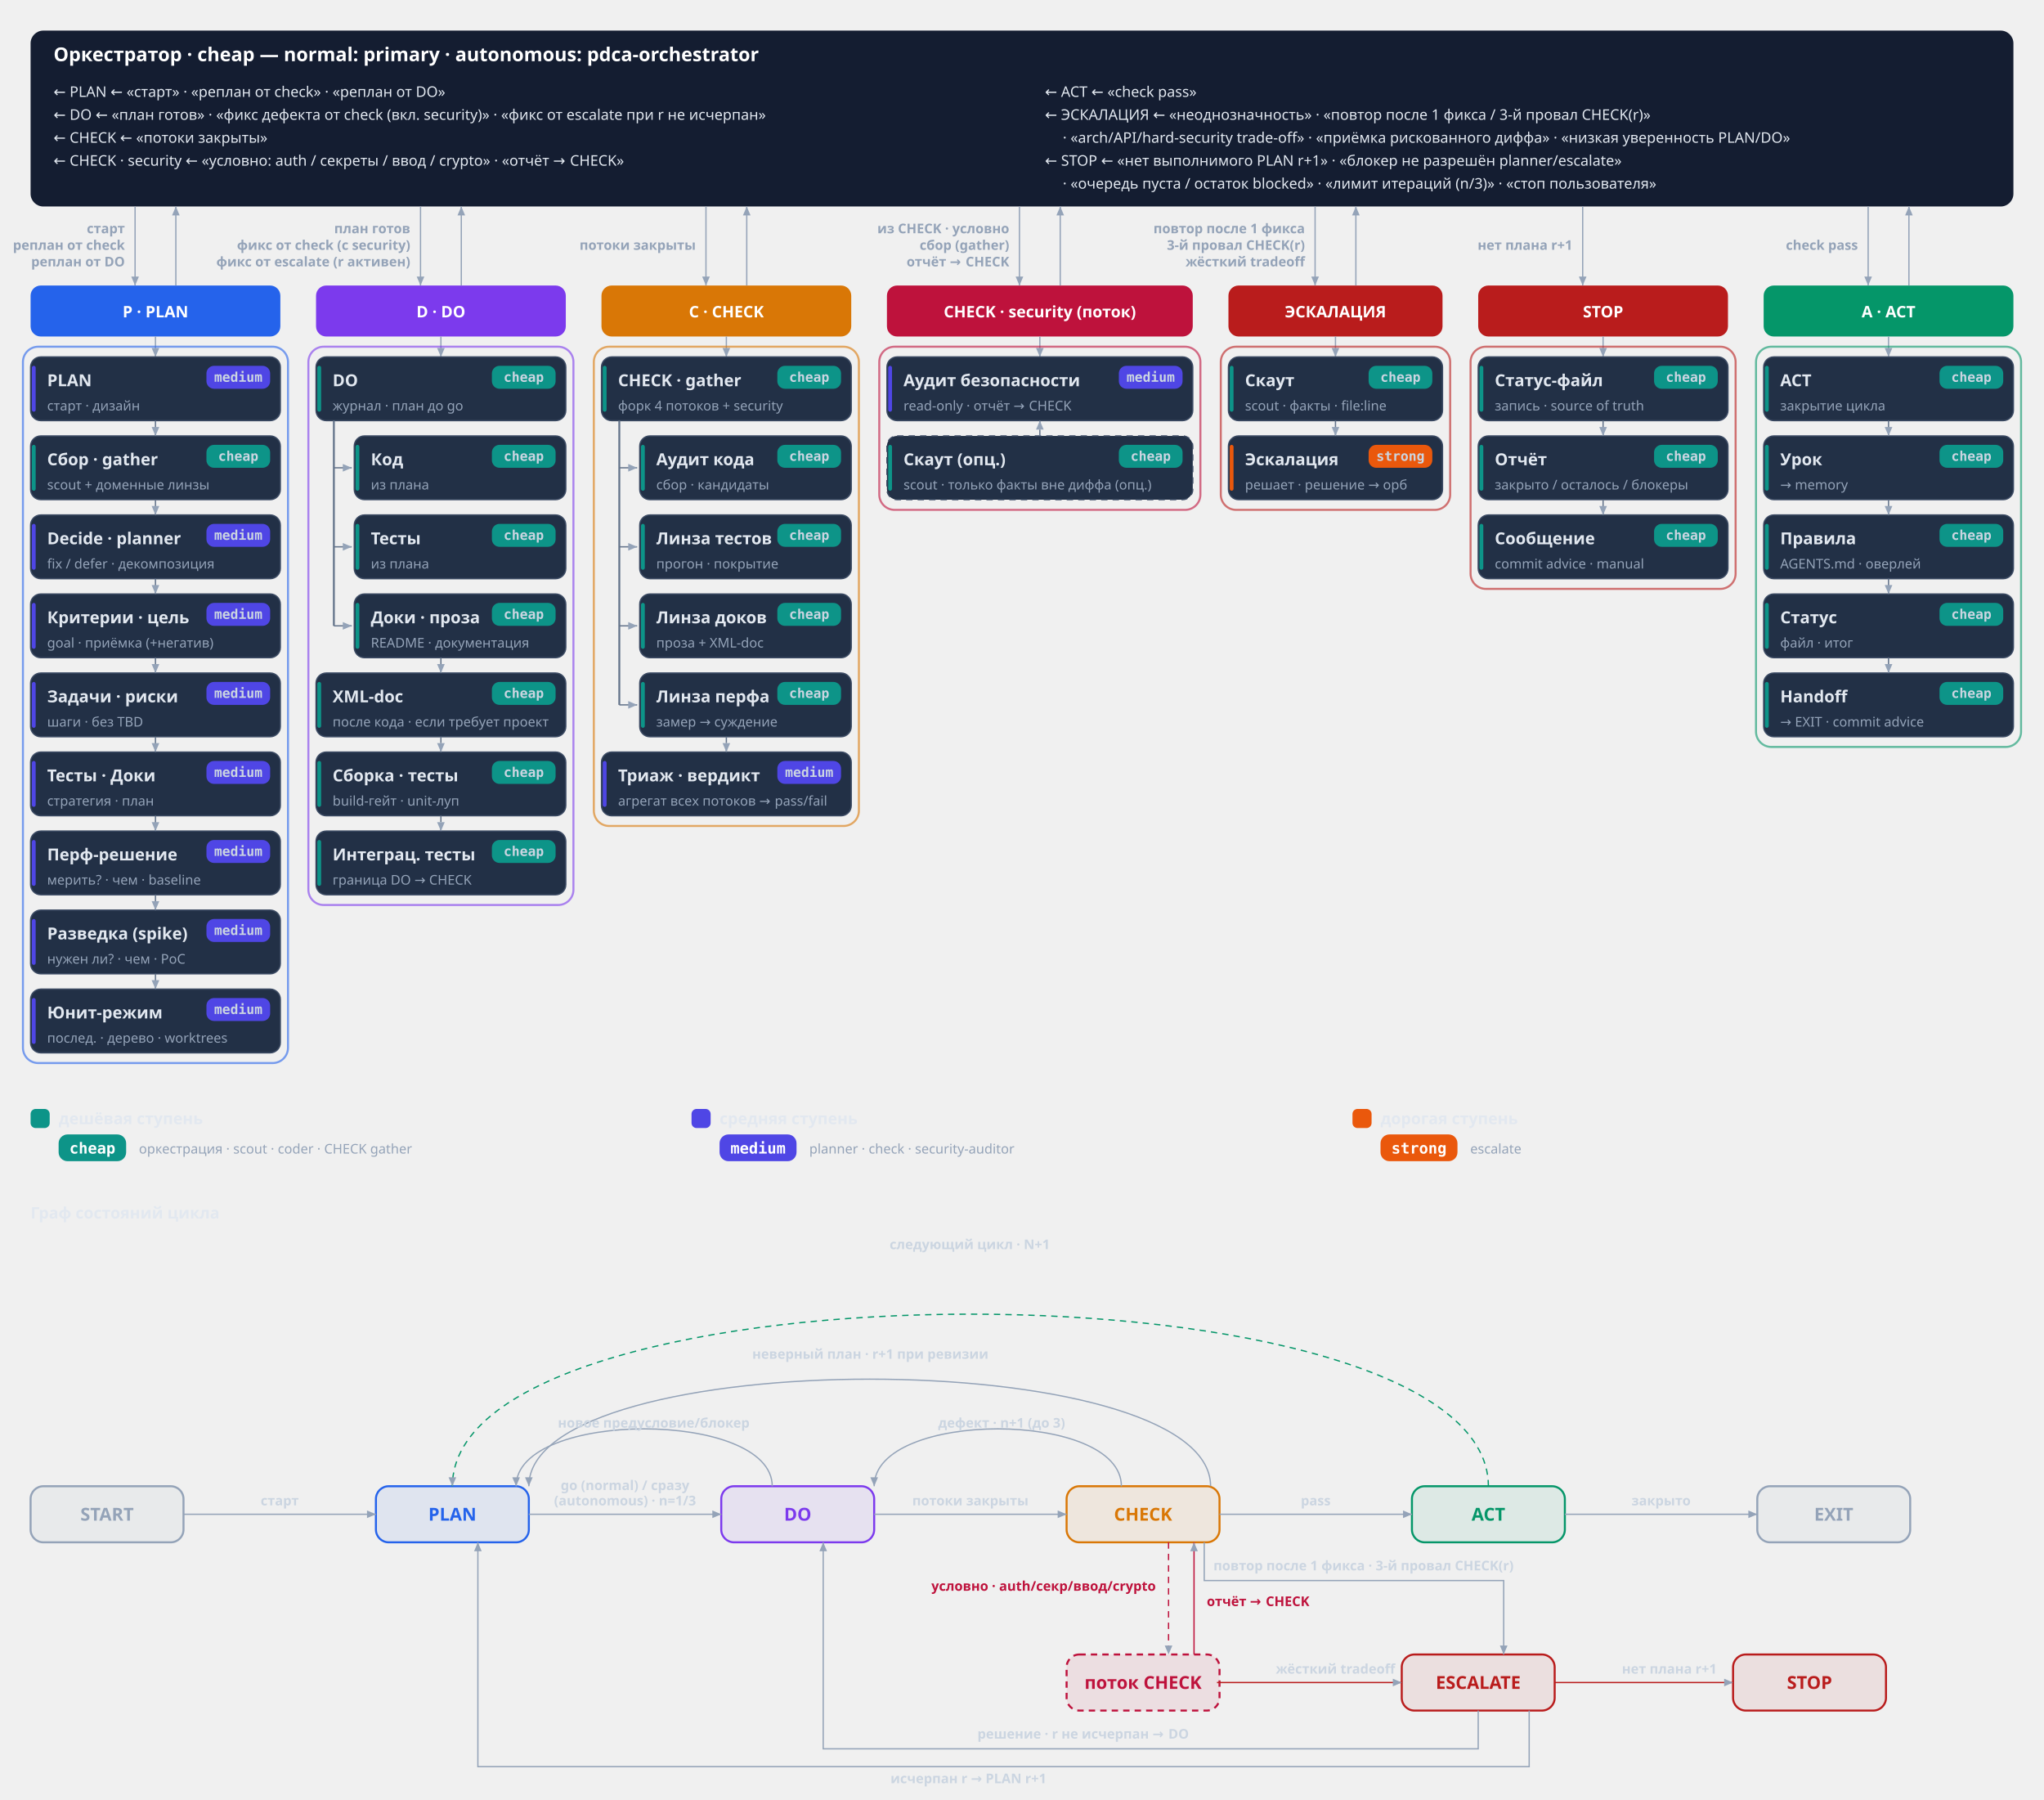
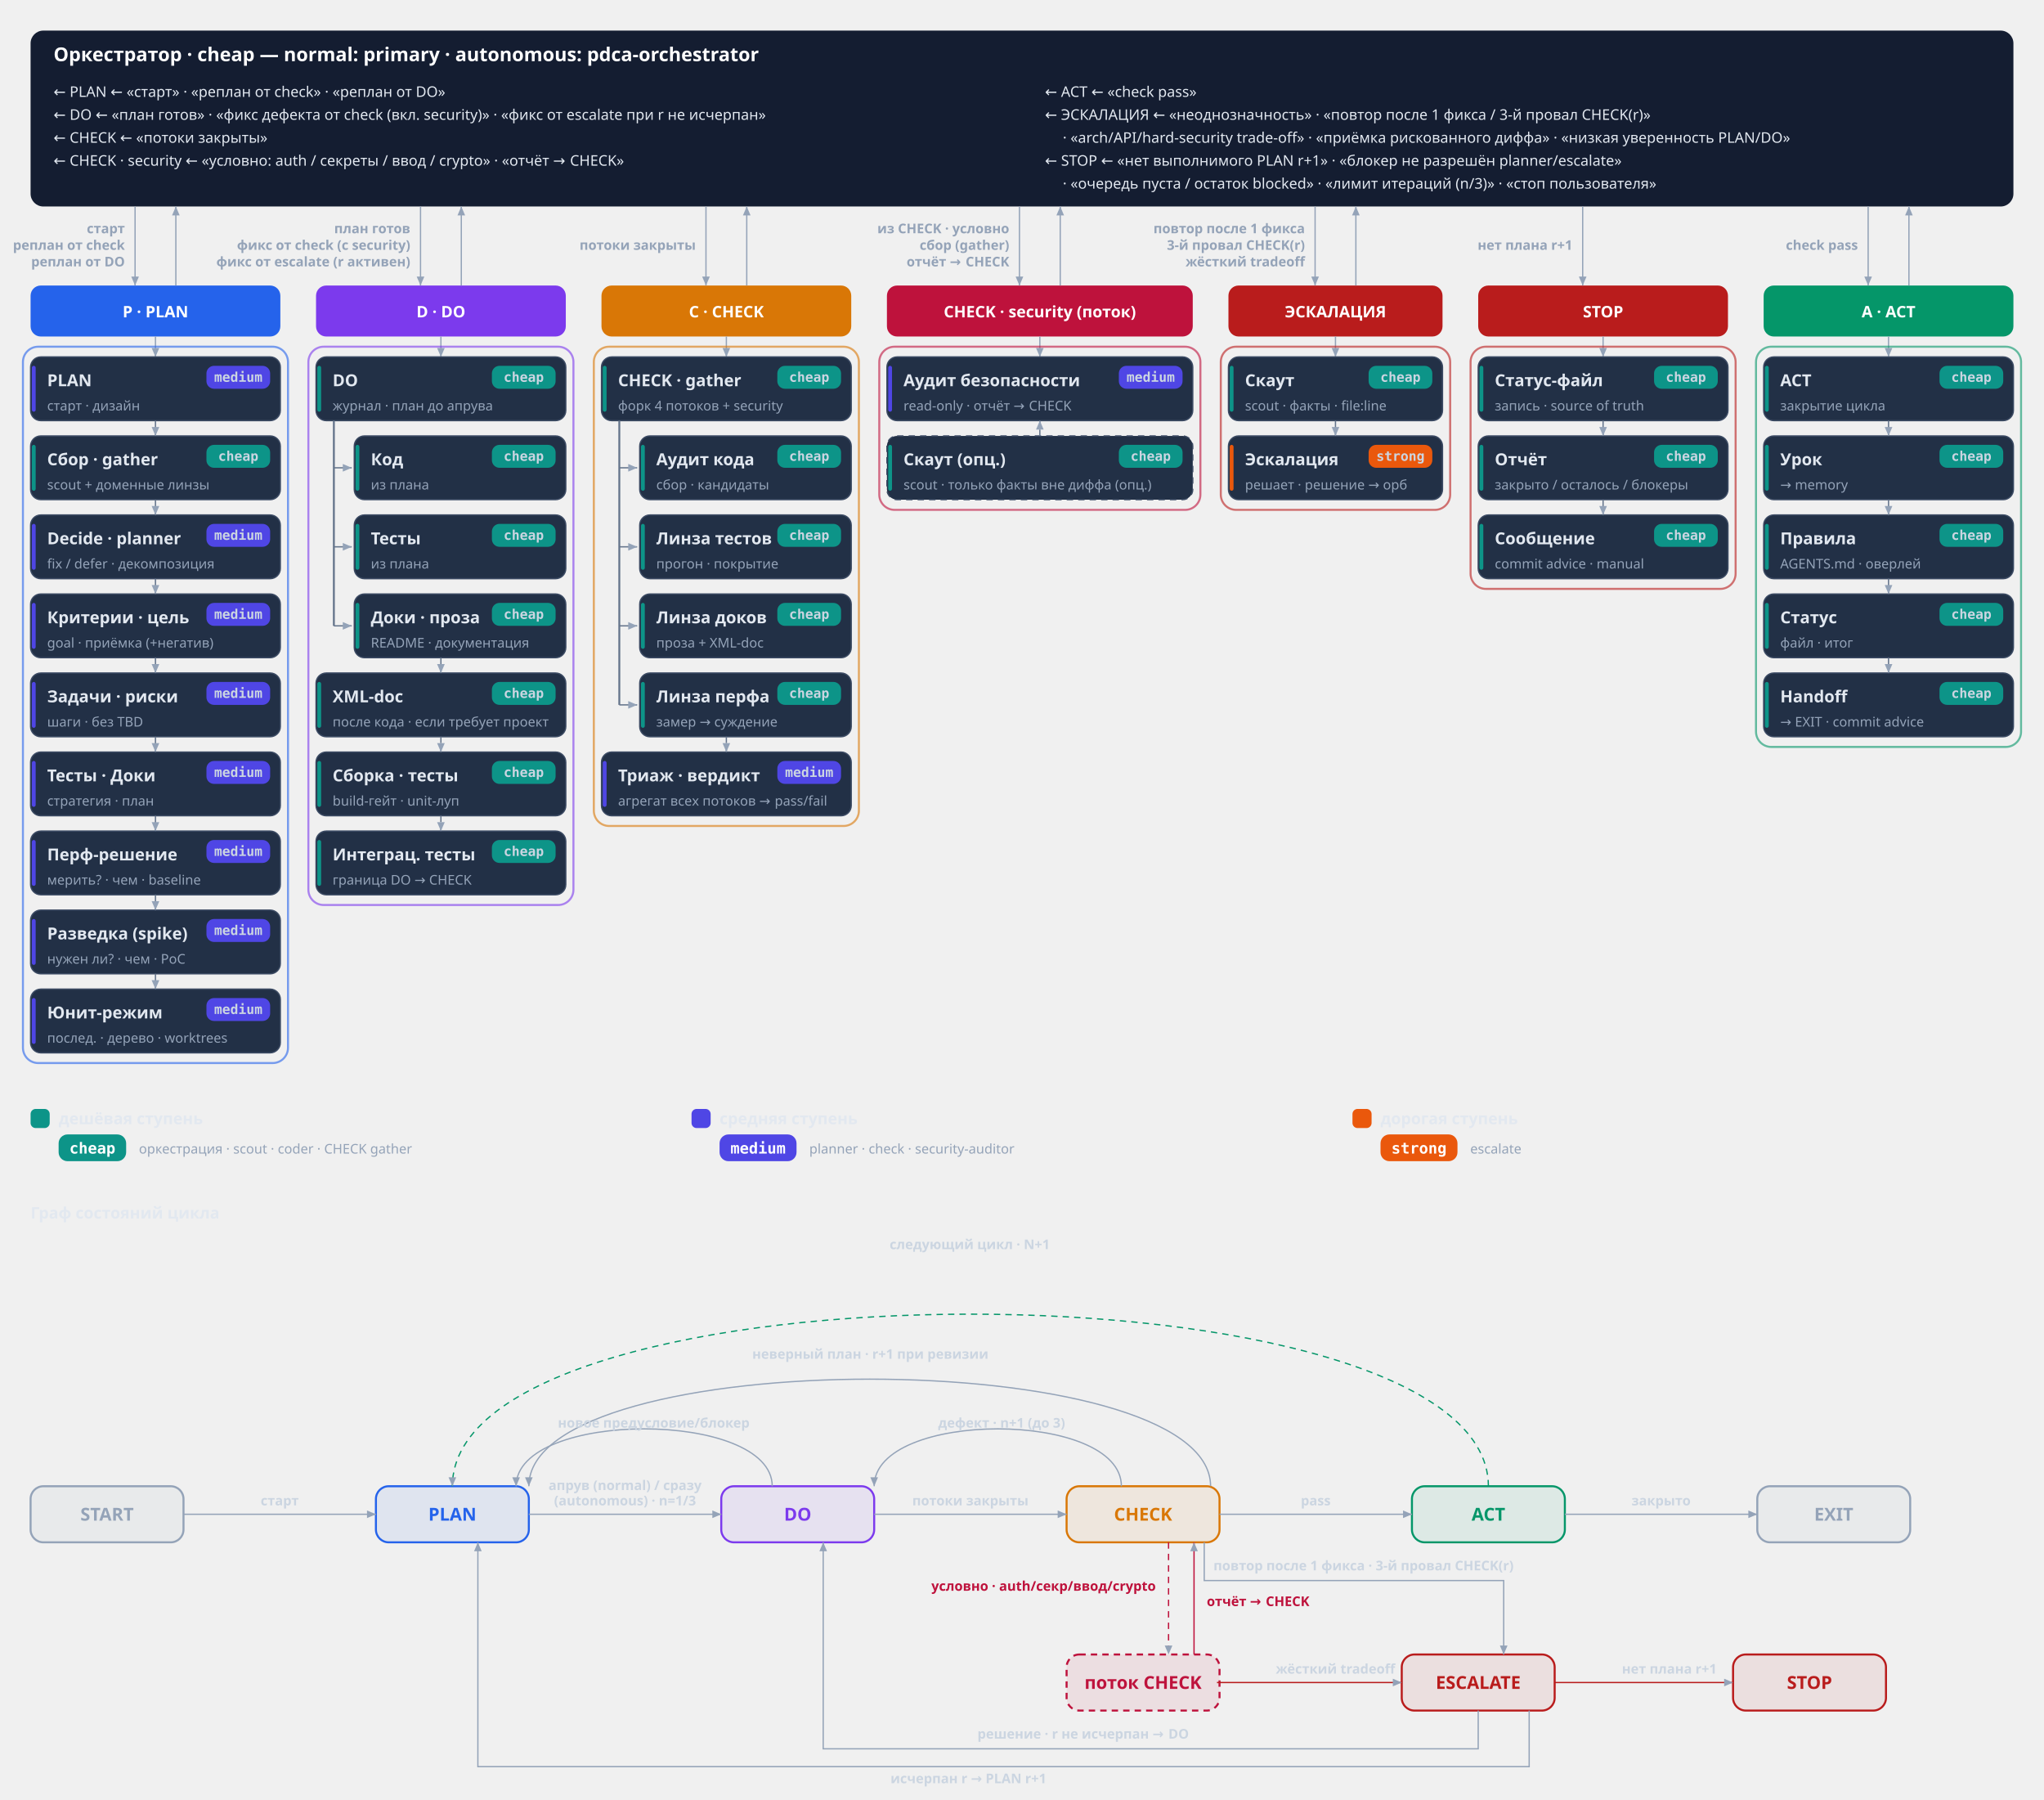
<svg xmlns="http://www.w3.org/2000/svg" viewBox="0 0 1604 1412" width="1604" font-family="Segoe UI, system-ui, sans-serif">
  <defs>
    <marker id="arrow" markerWidth="9" markerHeight="9" refX="7" refY="3" orient="auto">
      <path d="M0,0 L7,3 L0,6 Z" fill="#94a3b8" />
    </marker>
  </defs>
  <style>
.t{font-size:13px;font-weight:600;fill:#e2e8f0}
.s{font-size:10.5px;fill:#94a3b8}
.h{font-size:12.5px;font-weight:700;fill:#ffffff}
.g{font-size:10.5px;font-weight:600}
.band{fill:#141d31}
.bt{fill:#ffffff;font-size:15px;font-weight:700}
.ol{fill:#e2e8f0;font-size:11.5px}
.lt{font-size:12.5px;font-weight:700;fill:#e2e8f0}
.ls{font-size:10.5px;fill:#94a3b8}
.lm{font-family:ui-monospace,Consolas,Menlo,monospace;font-size:12px;font-weight:700}
.bm{font-family:ui-monospace,Consolas,Menlo,monospace;font-size:10.5px;font-weight:700}
.st{font-size:14px;font-weight:700}
</style>
  <rect x="24" y="24" width="1556" height="138" rx="10" class="band" />
  <text x="42" y="48" class="bt">Оркестратор · cheap — normal: primary · autonomous: pdca-orchestrator</text>
  <text x="42" y="76" class="ol">← PLAN ← «старт» · «реплан от check» · «реплан от DO»</text>
  <text x="42" y="94" class="ol">← DO ← «план готов» · «фикс дефекта от check (вкл. security)» · «фикс от escalate при r не исчерпан»</text>
  <text x="42" y="112" class="ol">← CHECK ← «потоки закрыты»</text>
  <text x="42" y="130" class="ol">← CHECK · security ← «условно: auth / секреты / ввод / crypto» · «отчёт → CHECK»</text>
  <text x="820.0" y="76" class="ol">← ACT ← «check pass»</text>
  <text x="820.0" y="94" class="ol">← ЭСКАЛАЦИЯ ← «неоднозначность» · «повтор после 1 фикса / 3-й провал CHECK(r)»</text>
  <text x="834.0" y="112" class="ol">· «arch/API/hard-security trade-off» · «приёмка рискованного диффа» · «низкая уверенность PLAN/DO»</text>
  <text x="820.0" y="130" class="ol">← STOP ← «нет выполнимого PLAN r+1» · «блокер не разрешён planner/escalate»</text>
  <text x="834.0" y="148" class="ol">· «очередь пуста / остаток blocked» · «лимит итераций (n/3)» · «стоп пользователя»</text>
  <rect x="24" y="224" width="196" height="40" rx="8" fill="#2563eb" />
  <text x="122.0" y="249.0" class="h" text-anchor="middle">P · PLAN</text>
  <polyline points="122.0,264 122.0,280" fill="none" stroke="#94a3b8" marker-end="url(#arrow)" />
  <rect x="24" y="280" width="196" height="50" rx="8" fill="#223046" stroke="#3b4a63" stroke-width="1" />
  <rect x="25" y="287" width="3" height="36" rx="1.5" fill="#4f46e5" />
  <rect x="162" y="287" width="50" height="18" rx="6" fill="#4f46e5" />
  <text x="187.0" y="299.5" class="bm" fill="#cbd5e1" text-anchor="middle">medium</text>
  <text x="37" y="303" class="t">PLAN</text>
  <text x="37" y="322" class="s">старт · дизайн</text>
  <rect x="24" y="342" width="196" height="50" rx="8" fill="#223046" stroke="#3b4a63" stroke-width="1" />
  <rect x="25" y="349" width="3" height="36" rx="1.5" fill="#0d9488" />
  <rect x="162" y="349" width="50" height="18" rx="6" fill="#0d9488" />
  <text x="187.0" y="361.5" class="bm" fill="#cbd5e1" text-anchor="middle">cheap</text>
  <text x="37" y="365" class="t">Сбор · gather</text>
  <text x="37" y="384" class="s">scout + доменные линзы</text>
  <rect x="24" y="404" width="196" height="50" rx="8" fill="#223046" stroke="#3b4a63" stroke-width="1" />
  <rect x="25" y="411" width="3" height="36" rx="1.5" fill="#4f46e5" />
  <rect x="162" y="411" width="50" height="18" rx="6" fill="#4f46e5" />
  <text x="187.0" y="423.5" class="bm" fill="#cbd5e1" text-anchor="middle">medium</text>
  <text x="37" y="427" class="t">Decide · planner</text>
  <text x="37" y="446" class="s">fix / defer · декомпозиция</text>
  <rect x="24" y="466" width="196" height="50" rx="8" fill="#223046" stroke="#3b4a63" stroke-width="1" />
  <rect x="25" y="473" width="3" height="36" rx="1.5" fill="#4f46e5" />
  <rect x="162" y="473" width="50" height="18" rx="6" fill="#4f46e5" />
  <text x="187.0" y="485.5" class="bm" fill="#cbd5e1" text-anchor="middle">medium</text>
  <text x="37" y="489" class="t">Критерии · цель</text>
  <text x="37" y="508" class="s">goal · приёмка (+негатив)</text>
  <rect x="24" y="528" width="196" height="50" rx="8" fill="#223046" stroke="#3b4a63" stroke-width="1" />
  <rect x="25" y="535" width="3" height="36" rx="1.5" fill="#4f46e5" />
  <rect x="162" y="535" width="50" height="18" rx="6" fill="#4f46e5" />
  <text x="187.0" y="547.5" class="bm" fill="#cbd5e1" text-anchor="middle">medium</text>
  <text x="37" y="551" class="t">Задачи · риски</text>
  <text x="37" y="570" class="s">шаги · без TBD</text>
  <rect x="24" y="590" width="196" height="50" rx="8" fill="#223046" stroke="#3b4a63" stroke-width="1" />
  <rect x="25" y="597" width="3" height="36" rx="1.5" fill="#4f46e5" />
  <rect x="162" y="597" width="50" height="18" rx="6" fill="#4f46e5" />
  <text x="187.0" y="609.5" class="bm" fill="#cbd5e1" text-anchor="middle">medium</text>
  <text x="37" y="613" class="t">Тесты · Доки</text>
  <text x="37" y="632" class="s">стратегия · план</text>
  <rect x="24" y="652" width="196" height="50" rx="8" fill="#223046" stroke="#3b4a63" stroke-width="1" />
  <rect x="25" y="659" width="3" height="36" rx="1.5" fill="#4f46e5" />
  <rect x="162" y="659" width="50" height="18" rx="6" fill="#4f46e5" />
  <text x="187.0" y="671.5" class="bm" fill="#cbd5e1" text-anchor="middle">medium</text>
  <text x="37" y="675" class="t">Перф-решение</text>
  <text x="37" y="694" class="s">мерить? · чем · baseline</text>
  <rect x="24" y="714" width="196" height="50" rx="8" fill="#223046" stroke="#3b4a63" stroke-width="1" />
  <rect x="25" y="721" width="3" height="36" rx="1.5" fill="#4f46e5" />
  <rect x="162" y="721" width="50" height="18" rx="6" fill="#4f46e5" />
  <text x="187.0" y="733.5" class="bm" fill="#cbd5e1" text-anchor="middle">medium</text>
  <text x="37" y="737" class="t">Разведка (spike)</text>
  <text x="37" y="756" class="s">нужен ли? · чем · PoC</text>
  <rect x="24" y="776" width="196" height="50" rx="8" fill="#223046" stroke="#3b4a63" stroke-width="1" />
  <rect x="25" y="783" width="3" height="36" rx="1.5" fill="#4f46e5" />
  <rect x="162" y="783" width="50" height="18" rx="6" fill="#4f46e5" />
  <text x="187.0" y="795.5" class="bm" fill="#cbd5e1" text-anchor="middle">medium</text>
  <text x="37" y="799" class="t">Юнит-режим</text>
  <text x="37" y="818" class="s">послед. · дерево · worktrees</text>
  <polyline points="122.0,330 122.0,342" fill="none" stroke="#64748b" marker-end="url(#arrow)" />
  <polyline points="122.0,392 122.0,404" fill="none" stroke="#64748b" marker-end="url(#arrow)" />
  <polyline points="122.0,454 122.0,466" fill="none" stroke="#64748b" marker-end="url(#arrow)" />
  <polyline points="122.0,516 122.0,528" fill="none" stroke="#64748b" marker-end="url(#arrow)" />
  <polyline points="122.0,578 122.0,590" fill="none" stroke="#64748b" marker-end="url(#arrow)" />
  <polyline points="122.0,640 122.0,652" fill="none" stroke="#64748b" marker-end="url(#arrow)" />
  <polyline points="122.0,702 122.0,714" fill="none" stroke="#64748b" marker-end="url(#arrow)" />
  <polyline points="122.0,764 122.0,776" fill="none" stroke="#64748b" marker-end="url(#arrow)" />
  <rect x="18" y="272" width="208" height="562" rx="12" fill="none" stroke="#2563eb" stroke-opacity="0.6" stroke-width="1.6" />
  <rect x="248" y="224" width="196" height="40" rx="8" fill="#7c3aed" />
  <text x="346.0" y="249.0" class="h" text-anchor="middle">D · DO</text>
  <polyline points="346.0,264 346.0,280" fill="none" stroke="#94a3b8" marker-end="url(#arrow)" />
  <rect x="248" y="280" width="196" height="50" rx="8" fill="#223046" stroke="#3b4a63" stroke-width="1" />
  <rect x="249" y="287" width="3" height="36" rx="1.5" fill="#0d9488" />
  <rect x="386" y="287" width="50" height="18" rx="6" fill="#0d9488" />
  <text x="411.0" y="299.5" class="bm" fill="#cbd5e1" text-anchor="middle">cheap</text>
  <text x="261" y="303" class="t">DO</text>
-   <text x="261" y="322" class="s">журнал · план до go</text>
+   <text x="261" y="322" class="s">журнал · план до апрува</text>
  <rect x="278" y="342" width="166" height="50" rx="8" fill="#223046" stroke="#3b4a63" stroke-width="1" />
  <rect x="279" y="349" width="3" height="36" rx="1.5" fill="#0d9488" />
  <rect x="386" y="349" width="50" height="18" rx="6" fill="#0d9488" />
  <text x="411.0" y="361.5" class="bm" fill="#cbd5e1" text-anchor="middle">cheap</text>
  <text x="291" y="365" class="t">Код</text>
  <text x="291" y="384" class="s">из плана</text>
  <polyline points="262,367.0 276,367.0" fill="none" stroke="#64748b" marker-end="url(#arrow)" />
  <rect x="278" y="404" width="166" height="50" rx="8" fill="#223046" stroke="#3b4a63" stroke-width="1" />
  <rect x="279" y="411" width="3" height="36" rx="1.5" fill="#0d9488" />
  <rect x="386" y="411" width="50" height="18" rx="6" fill="#0d9488" />
  <text x="411.0" y="423.5" class="bm" fill="#cbd5e1" text-anchor="middle">cheap</text>
  <text x="291" y="427" class="t">Тесты</text>
  <text x="291" y="446" class="s">из плана</text>
  <polyline points="262,429.0 276,429.0" fill="none" stroke="#64748b" marker-end="url(#arrow)" />
  <rect x="278" y="466" width="166" height="50" rx="8" fill="#223046" stroke="#3b4a63" stroke-width="1" />
  <rect x="279" y="473" width="3" height="36" rx="1.5" fill="#0d9488" />
  <rect x="386" y="473" width="50" height="18" rx="6" fill="#0d9488" />
  <text x="411.0" y="485.5" class="bm" fill="#cbd5e1" text-anchor="middle">cheap</text>
  <text x="291" y="489" class="t">Доки · проза</text>
  <text x="291" y="508" class="s">README · документация</text>
  <polyline points="262,491.0 276,491.0" fill="none" stroke="#64748b" marker-end="url(#arrow)" />
  <line x1="262" y1="330" x2="262" y2="491.0" stroke="#64748b" stroke-width="1.5" />
  <rect x="248" y="528" width="196" height="50" rx="8" fill="#223046" stroke="#3b4a63" stroke-width="1" />
  <rect x="249" y="535" width="3" height="36" rx="1.5" fill="#0d9488" />
  <rect x="386" y="535" width="50" height="18" rx="6" fill="#0d9488" />
  <text x="411.0" y="547.5" class="bm" fill="#cbd5e1" text-anchor="middle">cheap</text>
  <text x="261" y="551" class="t">XML-doc</text>
  <text x="261" y="570" class="s">после кода · если требует проект</text>
  <path d="M346.0,516 L346.0,528" fill="none" stroke="#64748b" stroke-dasharray="5 4" marker-end="url(#arrow)" />
  <rect x="248" y="590" width="196" height="50" rx="8" fill="#223046" stroke="#3b4a63" stroke-width="1" />
  <rect x="249" y="597" width="3" height="36" rx="1.5" fill="#0d9488" />
  <rect x="386" y="597" width="50" height="18" rx="6" fill="#0d9488" />
  <text x="411.0" y="609.5" class="bm" fill="#cbd5e1" text-anchor="middle">cheap</text>
  <text x="261" y="613" class="t">Сборка · тесты</text>
  <text x="261" y="632" class="s">build-гейт · unit-луп</text>
  <path d="M346.0,578 L346.0,590" fill="none" stroke="#64748b" stroke-dasharray="5 4" marker-end="url(#arrow)" />
  <rect x="248" y="652" width="196" height="50" rx="8" fill="#223046" stroke="#3b4a63" stroke-width="1" />
  <rect x="249" y="659" width="3" height="36" rx="1.5" fill="#0d9488" />
  <rect x="386" y="659" width="50" height="18" rx="6" fill="#0d9488" />
  <text x="411.0" y="671.5" class="bm" fill="#cbd5e1" text-anchor="middle">cheap</text>
  <text x="261" y="675" class="t">Интеграц. тесты</text>
  <text x="261" y="694" class="s">граница DO → CHECK</text>
  <path d="M346.0,640 L346.0,652" fill="none" stroke="#64748b" stroke-dasharray="5 4" marker-end="url(#arrow)" />
  <rect x="242" y="272" width="208" height="438" rx="12" fill="none" stroke="#7c3aed" stroke-opacity="0.6" stroke-width="1.6" />
  <rect x="472" y="224" width="196" height="40" rx="8" fill="#d97706" />
  <text x="570.0" y="249.0" class="h" text-anchor="middle">C · CHECK</text>
  <polyline points="570.0,264 570.0,280" fill="none" stroke="#94a3b8" marker-end="url(#arrow)" />
  <rect x="472" y="280" width="196" height="50" rx="8" fill="#223046" stroke="#3b4a63" stroke-width="1" />
  <rect x="473" y="287" width="3" height="36" rx="1.5" fill="#0d9488" />
  <rect x="610" y="287" width="50" height="18" rx="6" fill="#0d9488" />
  <text x="635.0" y="299.5" class="bm" fill="#cbd5e1" text-anchor="middle">cheap</text>
  <text x="485" y="303" class="t">CHECK · gather</text>
  <text x="485" y="322" class="s">форк 4 потоков + security</text>
  <rect x="502" y="342" width="166" height="50" rx="8" fill="#223046" stroke="#3b4a63" stroke-width="1" />
  <rect x="503" y="349" width="3" height="36" rx="1.5" fill="#0d9488" />
  <rect x="610" y="349" width="50" height="18" rx="6" fill="#0d9488" />
  <text x="635.0" y="361.5" class="bm" fill="#cbd5e1" text-anchor="middle">cheap</text>
  <text x="515" y="365" class="t">Аудит кода</text>
  <text x="515" y="384" class="s">сбор · кандидаты</text>
  <polyline points="486,367.0 500,367.0" fill="none" stroke="#64748b" marker-end="url(#arrow)" />
  <rect x="502" y="404" width="166" height="50" rx="8" fill="#223046" stroke="#3b4a63" stroke-width="1" />
  <rect x="503" y="411" width="3" height="36" rx="1.5" fill="#0d9488" />
  <rect x="610" y="411" width="50" height="18" rx="6" fill="#0d9488" />
  <text x="635.0" y="423.5" class="bm" fill="#cbd5e1" text-anchor="middle">cheap</text>
  <text x="515" y="427" class="t">Линза тестов</text>
  <text x="515" y="446" class="s">прогон · покрытие</text>
  <polyline points="486,429.0 500,429.0" fill="none" stroke="#64748b" marker-end="url(#arrow)" />
  <rect x="502" y="466" width="166" height="50" rx="8" fill="#223046" stroke="#3b4a63" stroke-width="1" />
  <rect x="503" y="473" width="3" height="36" rx="1.5" fill="#0d9488" />
  <rect x="610" y="473" width="50" height="18" rx="6" fill="#0d9488" />
  <text x="635.0" y="485.5" class="bm" fill="#cbd5e1" text-anchor="middle">cheap</text>
  <text x="515" y="489" class="t">Линза доков</text>
  <text x="515" y="508" class="s">проза + XML-doc</text>
  <polyline points="486,491.0 500,491.0" fill="none" stroke="#64748b" marker-end="url(#arrow)" />
  <rect x="502" y="528" width="166" height="50" rx="8" fill="#223046" stroke="#3b4a63" stroke-width="1" />
  <rect x="503" y="535" width="3" height="36" rx="1.5" fill="#0d9488" />
  <rect x="610" y="535" width="50" height="18" rx="6" fill="#0d9488" />
  <text x="635.0" y="547.5" class="bm" fill="#cbd5e1" text-anchor="middle">cheap</text>
  <text x="515" y="551" class="t">Линза перфа</text>
  <text x="515" y="570" class="s">замер → суждение</text>
  <polyline points="486,553.0 500,553.0" fill="none" stroke="#64748b" marker-end="url(#arrow)" />
  <line x1="486" y1="330" x2="486" y2="553.0" stroke="#64748b" stroke-width="1.5" />
  <rect x="472" y="590" width="196" height="50" rx="8" fill="#223046" stroke="#3b4a63" stroke-width="1" />
  <rect x="473" y="597" width="3" height="36" rx="1.5" fill="#4f46e5" />
  <rect x="610" y="597" width="50" height="18" rx="6" fill="#4f46e5" />
  <text x="635.0" y="609.5" class="bm" fill="#cbd5e1" text-anchor="middle">medium</text>
  <text x="485" y="613" class="t">Триаж · вердикт</text>
  <text x="485" y="632" class="s">агрегат всех потоков → pass/fail</text>
  <path d="M570.0,578 L570.0,590" fill="none" stroke="#64748b" stroke-dasharray="5 4" marker-end="url(#arrow)" />
  <rect x="466" y="272" width="208" height="376" rx="12" fill="none" stroke="#d97706" stroke-opacity="0.6" stroke-width="1.6" />
  <rect x="696" y="224" width="240" height="40" rx="8" fill="#be123c" />
  <text x="816.0" y="249.0" class="h" text-anchor="middle">CHECK · security (поток)</text>
  <polyline points="816.0,264 816.0,280" fill="none" stroke="#94a3b8" marker-end="url(#arrow)" />
  <rect x="696" y="280" width="240" height="50" rx="8" fill="#223046" stroke="#3b4a63" stroke-width="1" />
  <rect x="697" y="287" width="3" height="36" rx="1.5" fill="#4f46e5" />
  <rect x="878" y="287" width="50" height="18" rx="6" fill="#4f46e5" />
  <text x="903.0" y="299.5" class="bm" fill="#cbd5e1" text-anchor="middle">medium</text>
  <text x="709" y="303" class="t">Аудит безопасности</text>
  <text x="709" y="322" class="s">read-only · отчёт → CHECK</text>
  <rect x="696" y="342" width="240" height="50" rx="8" fill="#223046" stroke="#3b4a63" stroke-width="1" stroke-dasharray="5 4" />
  <rect x="697" y="349" width="3" height="36" rx="1.5" fill="#0d9488" />
  <rect x="878" y="349" width="50" height="18" rx="6" fill="#0d9488" />
  <text x="903.0" y="361.5" class="bm" fill="#cbd5e1" text-anchor="middle">cheap</text>
  <text x="709" y="365" class="t">Скаут (опц.)</text>
  <text x="709" y="384" class="s">scout · только факты вне диффа (опц.)</text>
  <path d="M816.0,342 L816.0,330" fill="none" stroke="#64748b" stroke-dasharray="5 4" marker-end="url(#arrow)" />
  <rect x="690" y="272" width="252" height="128" rx="12" fill="none" stroke="#be123c" stroke-opacity="0.6" stroke-width="1.6" />
  <rect x="964" y="224" width="168" height="40" rx="8" fill="#b91c1c" />
  <text x="1048.0" y="249.0" class="h" text-anchor="middle">ЭСКАЛАЦИЯ</text>
  <polyline points="1048.0,264 1048.0,280" fill="none" stroke="#94a3b8" marker-end="url(#arrow)" />
  <rect x="964" y="280" width="168" height="50" rx="8" fill="#223046" stroke="#3b4a63" stroke-width="1" />
  <rect x="965" y="287" width="3" height="36" rx="1.5" fill="#0d9488" />
  <rect x="1074" y="287" width="50" height="18" rx="6" fill="#0d9488" />
  <text x="1099.0" y="299.5" class="bm" fill="#cbd5e1" text-anchor="middle">cheap</text>
  <text x="977" y="303" class="t">Скаут</text>
  <text x="977" y="322" class="s">scout · факты · file:line</text>
  <rect x="964" y="342" width="168" height="50" rx="8" fill="#223046" stroke="#3b4a63" stroke-width="1" />
  <rect x="965" y="349" width="3" height="36" rx="1.5" fill="#ea580c" />
  <rect x="1074" y="349" width="50" height="18" rx="6" fill="#ea580c" />
  <text x="1099.0" y="361.5" class="bm" fill="#cbd5e1" text-anchor="middle">strong</text>
  <text x="977" y="365" class="t">Эскалация</text>
  <text x="977" y="384" class="s">решает · решение → орб</text>
  <polyline points="1048.0,330 1048.0,342" fill="none" stroke="#64748b" marker-end="url(#arrow)" />
  <rect x="958" y="272" width="180" height="128" rx="12" fill="none" stroke="#b91c1c" stroke-opacity="0.6" stroke-width="1.6" />
  <rect x="1160" y="224" width="196" height="40" rx="8" fill="#b91c1c" />
  <text x="1258.0" y="249.0" class="h" text-anchor="middle">STOP</text>
  <polyline points="1258.0,264 1258.0,280" fill="none" stroke="#94a3b8" marker-end="url(#arrow)" />
  <rect x="1160" y="280" width="196" height="50" rx="8" fill="#223046" stroke="#3b4a63" stroke-width="1" />
  <rect x="1161" y="287" width="3" height="36" rx="1.5" fill="#0d9488" />
  <rect x="1298" y="287" width="50" height="18" rx="6" fill="#0d9488" />
  <text x="1323.0" y="299.5" class="bm" fill="#cbd5e1" text-anchor="middle">cheap</text>
  <text x="1173" y="303" class="t">Статус-файл</text>
  <text x="1173" y="322" class="s">запись · source of truth</text>
  <rect x="1160" y="342" width="196" height="50" rx="8" fill="#223046" stroke="#3b4a63" stroke-width="1" />
  <rect x="1161" y="349" width="3" height="36" rx="1.5" fill="#0d9488" />
  <rect x="1298" y="349" width="50" height="18" rx="6" fill="#0d9488" />
  <text x="1323.0" y="361.5" class="bm" fill="#cbd5e1" text-anchor="middle">cheap</text>
  <text x="1173" y="365" class="t">Отчёт</text>
  <text x="1173" y="384" class="s">закрыто / осталось / блокеры</text>
  <rect x="1160" y="404" width="196" height="50" rx="8" fill="#223046" stroke="#3b4a63" stroke-width="1" />
  <rect x="1161" y="411" width="3" height="36" rx="1.5" fill="#0d9488" />
  <rect x="1298" y="411" width="50" height="18" rx="6" fill="#0d9488" />
  <text x="1323.0" y="423.5" class="bm" fill="#cbd5e1" text-anchor="middle">cheap</text>
  <text x="1173" y="427" class="t">Сообщение</text>
  <text x="1173" y="446" class="s">commit advice · manual</text>
  <polyline points="1258.0,330 1258.0,342" fill="none" stroke="#64748b" marker-end="url(#arrow)" />
  <polyline points="1258.0,392 1258.0,404" fill="none" stroke="#64748b" marker-end="url(#arrow)" />
  <rect x="1154" y="272" width="208" height="190" rx="12" fill="none" stroke="#b91c1c" stroke-opacity="0.6" stroke-width="1.6" />
  <rect x="1384" y="224" width="196" height="40" rx="8" fill="#059669" />
  <text x="1482.0" y="249.0" class="h" text-anchor="middle">A · ACT</text>
  <polyline points="1482.0,264 1482.0,280" fill="none" stroke="#94a3b8" marker-end="url(#arrow)" />
  <rect x="1384" y="280" width="196" height="50" rx="8" fill="#223046" stroke="#3b4a63" stroke-width="1" />
  <rect x="1385" y="287" width="3" height="36" rx="1.5" fill="#0d9488" />
  <rect x="1522" y="287" width="50" height="18" rx="6" fill="#0d9488" />
  <text x="1547.0" y="299.5" class="bm" fill="#cbd5e1" text-anchor="middle">cheap</text>
  <text x="1397" y="303" class="t">ACT</text>
  <text x="1397" y="322" class="s">закрытие цикла</text>
  <rect x="1384" y="342" width="196" height="50" rx="8" fill="#223046" stroke="#3b4a63" stroke-width="1" />
  <rect x="1385" y="349" width="3" height="36" rx="1.5" fill="#0d9488" />
  <rect x="1522" y="349" width="50" height="18" rx="6" fill="#0d9488" />
  <text x="1547.0" y="361.5" class="bm" fill="#cbd5e1" text-anchor="middle">cheap</text>
  <text x="1397" y="365" class="t">Урок</text>
  <text x="1397" y="384" class="s">→ memory</text>
  <rect x="1384" y="404" width="196" height="50" rx="8" fill="#223046" stroke="#3b4a63" stroke-width="1" />
  <rect x="1385" y="411" width="3" height="36" rx="1.5" fill="#0d9488" />
  <rect x="1522" y="411" width="50" height="18" rx="6" fill="#0d9488" />
  <text x="1547.0" y="423.5" class="bm" fill="#cbd5e1" text-anchor="middle">cheap</text>
  <text x="1397" y="427" class="t">Правила</text>
  <text x="1397" y="446" class="s">AGENTS.md · оверлей</text>
  <rect x="1384" y="466" width="196" height="50" rx="8" fill="#223046" stroke="#3b4a63" stroke-width="1" />
  <rect x="1385" y="473" width="3" height="36" rx="1.5" fill="#0d9488" />
  <rect x="1522" y="473" width="50" height="18" rx="6" fill="#0d9488" />
  <text x="1547.0" y="485.5" class="bm" fill="#cbd5e1" text-anchor="middle">cheap</text>
  <text x="1397" y="489" class="t">Статус</text>
  <text x="1397" y="508" class="s">файл · итог</text>
  <rect x="1384" y="528" width="196" height="50" rx="8" fill="#223046" stroke="#3b4a63" stroke-width="1" />
  <rect x="1385" y="535" width="3" height="36" rx="1.5" fill="#0d9488" />
  <rect x="1522" y="535" width="50" height="18" rx="6" fill="#0d9488" />
  <text x="1547.0" y="547.5" class="bm" fill="#cbd5e1" text-anchor="middle">cheap</text>
  <text x="1397" y="551" class="t">Handoff</text>
  <text x="1397" y="570" class="s">→ EXIT · commit advice</text>
  <polyline points="1482.0,330 1482.0,342" fill="none" stroke="#64748b" marker-end="url(#arrow)" />
  <polyline points="1482.0,392 1482.0,404" fill="none" stroke="#64748b" marker-end="url(#arrow)" />
  <polyline points="1482.0,454 1482.0,466" fill="none" stroke="#64748b" marker-end="url(#arrow)" />
  <polyline points="1482.0,516 1482.0,528" fill="none" stroke="#64748b" marker-end="url(#arrow)" />
  <rect x="1378" y="272" width="208" height="314" rx="12" fill="none" stroke="#059669" stroke-opacity="0.6" stroke-width="1.6" />
  <polyline points="106.0,162 106.0,224" fill="none" stroke="#94a3b8" data-edge-id="dispatch_p" marker-end="url(#arrow)" />
  <text x="98.0" y="183.0" class="g" fill="#94a3b8" text-anchor="end">старт</text>
  <text x="98.0" y="196.0" class="g" fill="#94a3b8" text-anchor="end">реплан от check</text>
  <text x="98.0" y="209.0" class="g" fill="#94a3b8" text-anchor="end">реплан от DO</text>
  <polyline points="138.0,224 138.0,162" fill="none" stroke="#94a3b8" data-edge-id="return_p" marker-end="url(#arrow)" />
  <polyline points="330.0,162 330.0,224" fill="none" stroke="#94a3b8" data-edge-id="dispatch_d" marker-end="url(#arrow)" />
  <text x="322.0" y="183.0" class="g" fill="#94a3b8" text-anchor="end">план готов</text>
  <text x="322.0" y="196.0" class="g" fill="#94a3b8" text-anchor="end">фикс от check (с security)</text>
  <text x="322.0" y="209.0" class="g" fill="#94a3b8" text-anchor="end">фикс от escalate (r активен)</text>
  <polyline points="362.0,224 362.0,162" fill="none" stroke="#94a3b8" data-edge-id="return_d" marker-end="url(#arrow)" />
  <polyline points="554.0,162 554.0,224" fill="none" stroke="#94a3b8" data-edge-id="dispatch_c" marker-end="url(#arrow)" />
  <text x="546.0" y="196.0" class="g" fill="#94a3b8" text-anchor="end">потоки закрыты</text>
  <polyline points="586.0,224 586.0,162" fill="none" stroke="#94a3b8" data-edge-id="return_c" marker-end="url(#arrow)" />
  <polyline points="800.0,162 800.0,224" fill="none" stroke="#94a3b8" data-edge-id="dispatch_sec" marker-end="url(#arrow)" />
  <text x="792.0" y="183.0" class="g" fill="#94a3b8" text-anchor="end">из CHECK · условно</text>
  <text x="792.0" y="196.0" class="g" fill="#94a3b8" text-anchor="end">сбор (gather)</text>
  <text x="792.0" y="209.0" class="g" fill="#94a3b8" text-anchor="end">отчёт → CHECK</text>
  <polyline points="832.0,224 832.0,162" fill="none" stroke="#94a3b8" data-edge-id="return_sec" marker-end="url(#arrow)" />
  <polyline points="1032.0,162 1032.0,224" fill="none" stroke="#94a3b8" data-edge-id="dispatch_e" marker-end="url(#arrow)" />
  <text x="1024.0" y="183.0" class="g" fill="#94a3b8" text-anchor="end">повтор после 1 фикса</text>
  <text x="1024.0" y="196.0" class="g" fill="#94a3b8" text-anchor="end">3-й провал CHECK(r)</text>
  <text x="1024.0" y="209.0" class="g" fill="#94a3b8" text-anchor="end">жёсткий tradeoff</text>
  <polyline points="1064.0,224 1064.0,162" fill="none" stroke="#94a3b8" data-edge-id="return_e" marker-end="url(#arrow)" />
  <polyline points="1242.0,162 1242.0,224" fill="none" stroke="#94a3b8" data-edge-id="dispatch_s" marker-end="url(#arrow)" />
  <text x="1234.0" y="196.0" class="g" fill="#94a3b8" text-anchor="end">нет плана r+1</text>
  <polyline points="1466.0,162 1466.0,224" fill="none" stroke="#94a3b8" data-edge-id="dispatch_a" marker-end="url(#arrow)" />
  <text x="1458.0" y="196.0" class="g" fill="#94a3b8" text-anchor="end">check pass</text>
  <polyline points="1498.0,224 1498.0,162" fill="none" stroke="#94a3b8" data-edge-id="return_a" marker-end="url(#arrow)" />
  <rect x="24.0" y="870" width="15" height="15" rx="4" fill="#0d9488" />
  <text x="46.0" y="882" class="lt">дешёвая ступень</text>
  <rect x="46.0" y="890" width="53.0" height="21" rx="7" fill="#0d9488" />
  <text x="72.5" y="905" class="lm" fill="#ffffff" text-anchor="middle">cheap</text>
  <text x="109.0" y="905" class="ls">оркестрация · scout · coder · CHECK gather</text>
  <rect x="542.667" y="870" width="15" height="15" rx="4" fill="#4f46e5" />
  <text x="564.667" y="882" class="lt">средняя ступень</text>
  <rect x="564.667" y="890" width="60.4" height="21" rx="7" fill="#4f46e5" />
  <text x="594.867" y="905" class="lm" fill="#ffffff" text-anchor="middle">medium</text>
  <text x="635.067" y="905" class="ls">planner · check · security-auditor</text>
  <rect x="1061.333" y="870" width="15" height="15" rx="4" fill="#ea580c" />
  <text x="1083.333" y="882" class="lt">дорогая ступень</text>
  <rect x="1083.333" y="890" width="60.4" height="21" rx="7" fill="#ea580c" />
  <text x="1113.533" y="905" class="lm" fill="#ffffff" text-anchor="middle">strong</text>
  <text x="1153.733" y="905" class="ls">escalate</text>
  <text x="24" y="956" class="lt">Граф состояний цикла</text>
  <rect x="24" y="1166" width="120" height="44" rx="10" fill="#94a3b8" fill-opacity="0.08" stroke="#94a3b8" stroke-width="1.6" data-node-id="START" />
  <text x="84.0" y="1193.0" class="st" fill="#94a3b8" text-anchor="middle">START</text>
  <rect x="295" y="1166" width="120" height="44" rx="10" fill="#2563eb" fill-opacity="0.08" stroke="#2563eb" stroke-width="1.6" data-node-id="PLAN" />
  <text x="355.0" y="1193.0" class="st" fill="#2563eb" text-anchor="middle">PLAN</text>
  <rect x="566" y="1166" width="120" height="44" rx="10" fill="#7c3aed" fill-opacity="0.08" stroke="#7c3aed" stroke-width="1.6" data-node-id="DO" />
  <text x="626.0" y="1193.0" class="st" fill="#7c3aed" text-anchor="middle">DO</text>
  <rect x="837" y="1166" width="120" height="44" rx="10" fill="#d97706" fill-opacity="0.08" stroke="#d97706" stroke-width="1.6" data-node-id="CHECK" />
  <text x="897.0" y="1193.0" class="st" fill="#d97706" text-anchor="middle">CHECK</text>
  <rect x="1108" y="1166" width="120" height="44" rx="10" fill="#059669" fill-opacity="0.08" stroke="#059669" stroke-width="1.6" data-node-id="ACT" />
  <text x="1168.0" y="1193.0" class="st" fill="#059669" text-anchor="middle">ACT</text>
  <rect x="1379" y="1166" width="120" height="44" rx="10" fill="#94a3b8" fill-opacity="0.08" stroke="#94a3b8" stroke-width="1.6" data-node-id="EXIT" />
  <text x="1439.0" y="1193.0" class="st" fill="#94a3b8" text-anchor="middle">EXIT</text>
  <polyline points="144,1188.0 295,1188.0" fill="none" stroke="#94a3b8" data-edge-id="start_plan" marker-end="url(#arrow)" />
  <text x="219.5" y="1181.0" class="g" fill="#cbd5e1" text-anchor="middle">старт</text>
  <polyline points="415,1188.0 566,1188.0" fill="none" stroke="#94a3b8" data-edge-id="plan_do" marker-end="url(#arrow)" />
-   <text x="490.5" y="1169.0" class="g" fill="#cbd5e1" text-anchor="middle">go (normal) / сразу</text>
+   <text x="490.5" y="1169.0" class="g" fill="#cbd5e1" text-anchor="middle">апрув (normal) / сразу</text>
  <text x="490.5" y="1181.0" class="g" fill="#cbd5e1" text-anchor="middle">(autonomous) · n=1/3</text>
  <polyline points="686,1188.0 837,1188.0" fill="none" stroke="#94a3b8" data-edge-id="do_check" marker-end="url(#arrow)" />
  <text x="761.5" y="1181.0" class="g" fill="#cbd5e1" text-anchor="middle">потоки закрыты</text>
  <polyline points="957,1188.0 1108,1188.0" fill="none" stroke="#94a3b8" data-edge-id="check_act" marker-end="url(#arrow)" />
  <text x="1032.5" y="1181.0" class="g" fill="#cbd5e1" text-anchor="middle">pass</text>
  <polyline points="1228,1188.0 1379,1188.0" fill="none" stroke="#94a3b8" data-edge-id="act_exit" marker-end="url(#arrow)" />
  <text x="1303.5" y="1181.0" class="g" fill="#cbd5e1" text-anchor="middle">закрыто</text>
  <path d="M880,1166 C880,1106 686,1106 686,1166" fill="none" stroke="#94a3b8" marker-end="url(#arrow)" data-edge-id="check_do_defect" />
  <text x="786" y="1120" class="g" fill="#cbd5e1" text-anchor="middle">дефект · n+1 (до 3)</text>
  <path d="M950,1166 C950,1054 415,1054 415,1166" fill="none" stroke="#94a3b8" marker-end="url(#arrow)" data-edge-id="check_plan_replan" />
  <text x="683" y="1066" class="g" fill="#cbd5e1" text-anchor="middle">неверный план · r+1 при ревизии</text>
  <path d="M606,1166 C606,1106 405,1106 405,1166" fill="none" stroke="#94a3b8" marker-end="url(#arrow)" data-edge-id="do_plan_blocker" />
  <text x="513" y="1120" class="g" fill="#cbd5e1" text-anchor="middle">новое предусловие/блокер</text>
  <path d="M1168,1166 C1168,986 355,986 355,1166" fill="none" stroke="#059669" stroke-dasharray="5 4" marker-end="url(#arrow)" data-edge-id="act_plan" />
  <text x="761" y="980" class="g" fill="#cbd5e1" text-anchor="middle">следующий цикл · N+1</text>
  <rect x="837" y="1298" width="120" height="44" rx="10" fill="#be123c" fill-opacity="0.08" stroke="#be123c" stroke-width="1.6" stroke-dasharray="5 4" data-node-id="sec_check" />
  <text x="897.0" y="1325.0" class="st" fill="#be123c" text-anchor="middle">поток CHECK</text>
  <rect x="1100" y="1298" width="120" height="44" rx="10" fill="#b91c1c" fill-opacity="0.08" stroke="#b91c1c" stroke-width="1.6" data-node-id="escalate" />
  <text x="1160.0" y="1325.0" class="st" fill="#b91c1c" text-anchor="middle">ESCALATE</text>
  <rect x="1360" y="1298" width="120" height="44" rx="10" fill="#b91c1c" fill-opacity="0.08" stroke="#b91c1c" stroke-width="1.6" data-node-id="stop" />
  <text x="1420.0" y="1325.0" class="st" fill="#b91c1c" text-anchor="middle">STOP</text>
  <polyline points="917,1210 917,1298" fill="none" stroke="#be123c" stroke-dasharray="5 4" data-edge-id="check_security" marker-end="url(#arrow)" />
  <text x="907" y="1248.0" class="g" fill="#be123c" text-anchor="end">условно · auth/секр/ввод/crypto</text>
  <polyline points="937,1298 937,1210" fill="none" stroke="#be123c" data-edge-id="security_check_report" marker-end="url(#arrow)" />
  <text x="947" y="1260.0" class="g" fill="#be123c" text-anchor="start">отчёт → CHECK</text>
  <polyline points="945,1210 945,1240 1180,1240 1180,1298" fill="none" stroke="#94a3b8" data-edge-id="check_escalate_trigger" marker-end="url(#arrow)" />
  <text x="1070" y="1232" class="g" fill="#cbd5e1" text-anchor="middle">повтор после 1 фикса · 3-й провал CHECK(r)</text>
  <polyline points="955,1320.0 1100,1320.0" fill="none" stroke="#b91c1c" data-edge-id="security_escalate_tradeoff" marker-end="url(#arrow)" />
  <text x="1048" y="1313.0" class="g" fill="#cbd5e1" text-anchor="middle">жёсткий tradeoff</text>
  <polyline points="1220,1320.0 1360,1320.0" fill="none" stroke="#b91c1c" data-edge-id="escalate_stop" marker-end="url(#arrow)" />
  <text x="1310" y="1313.0" class="g" fill="#cbd5e1" text-anchor="middle">нет плана r+1</text>
  <polyline points="1160,1342 1160,1372 646,1372 646,1210" fill="none" stroke="#94a3b8" data-edge-id="escalate_do_nonexhausted" marker-end="url(#arrow)" />
  <text x="850" y="1364" class="g" fill="#cbd5e1" text-anchor="middle">решение · r не исчерпан → DO</text>
  <polyline points="1200,1342 1200,1386 375,1386 375,1210" fill="none" stroke="#94a3b8" data-edge-id="escalate_plan_exhausted" marker-end="url(#arrow)" />
  <text x="760" y="1399" class="g" fill="#cbd5e1" text-anchor="middle">исчерпан r → PLAN r+1</text>
</svg>
